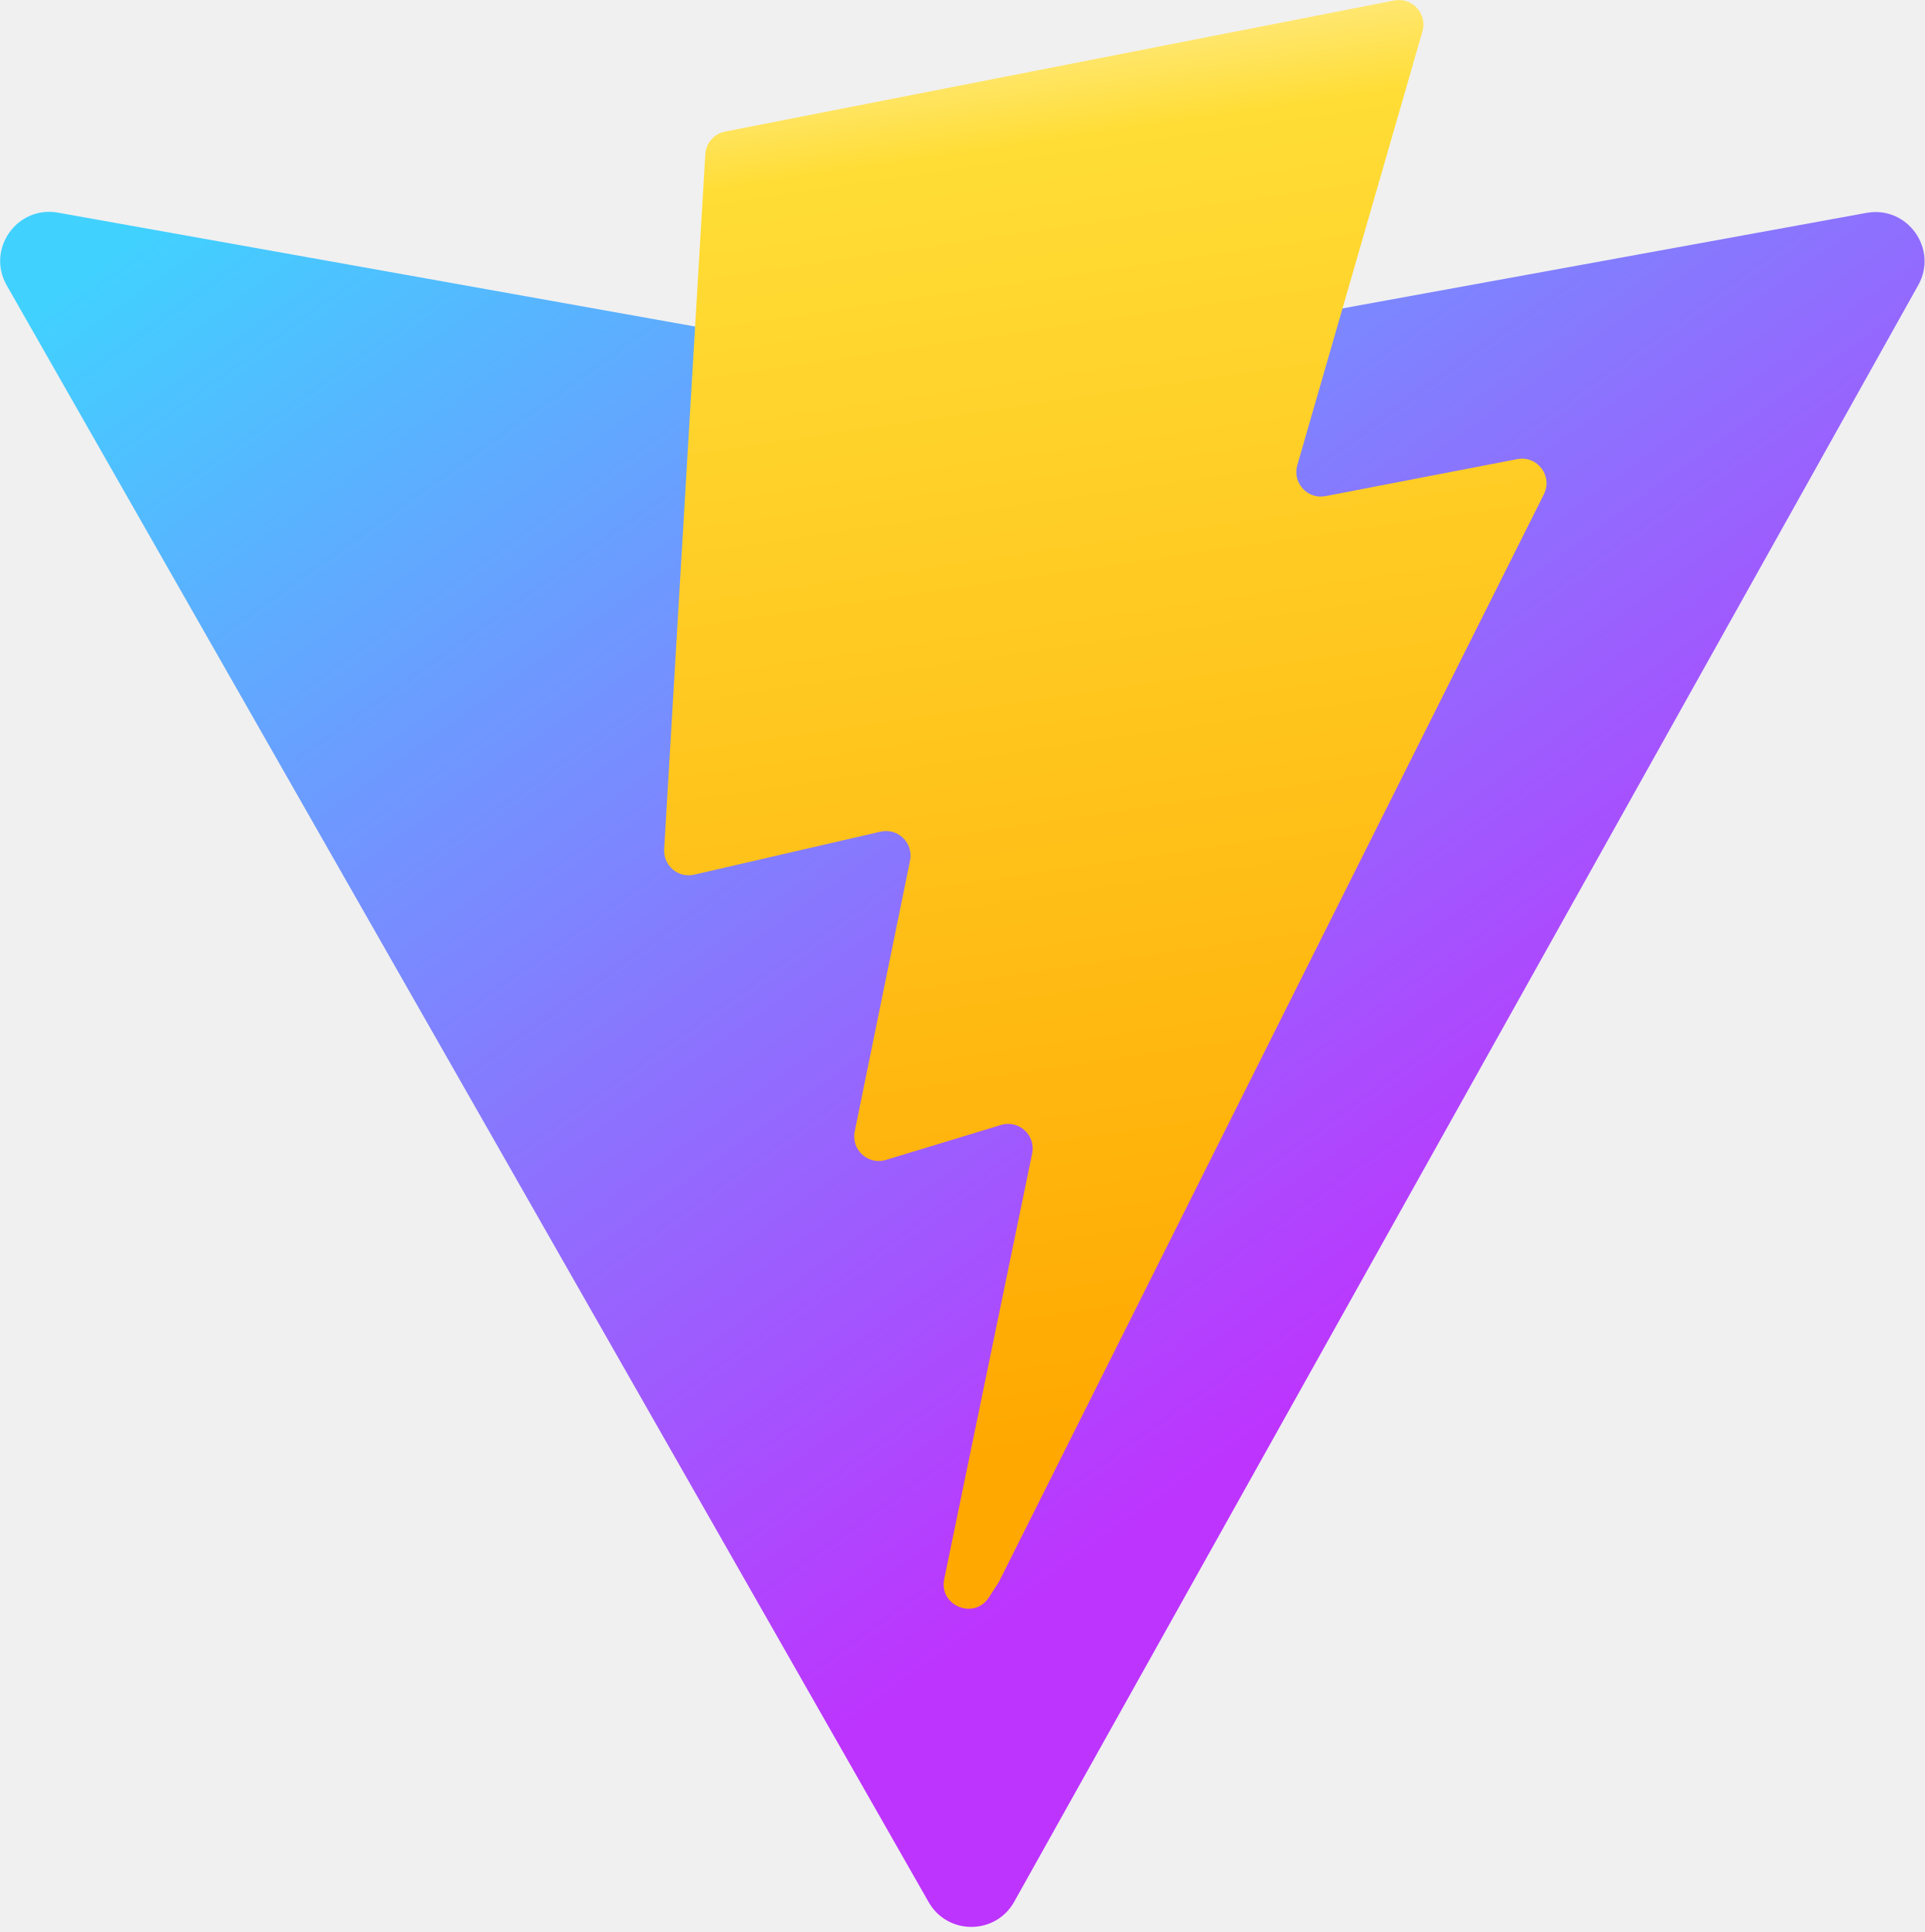
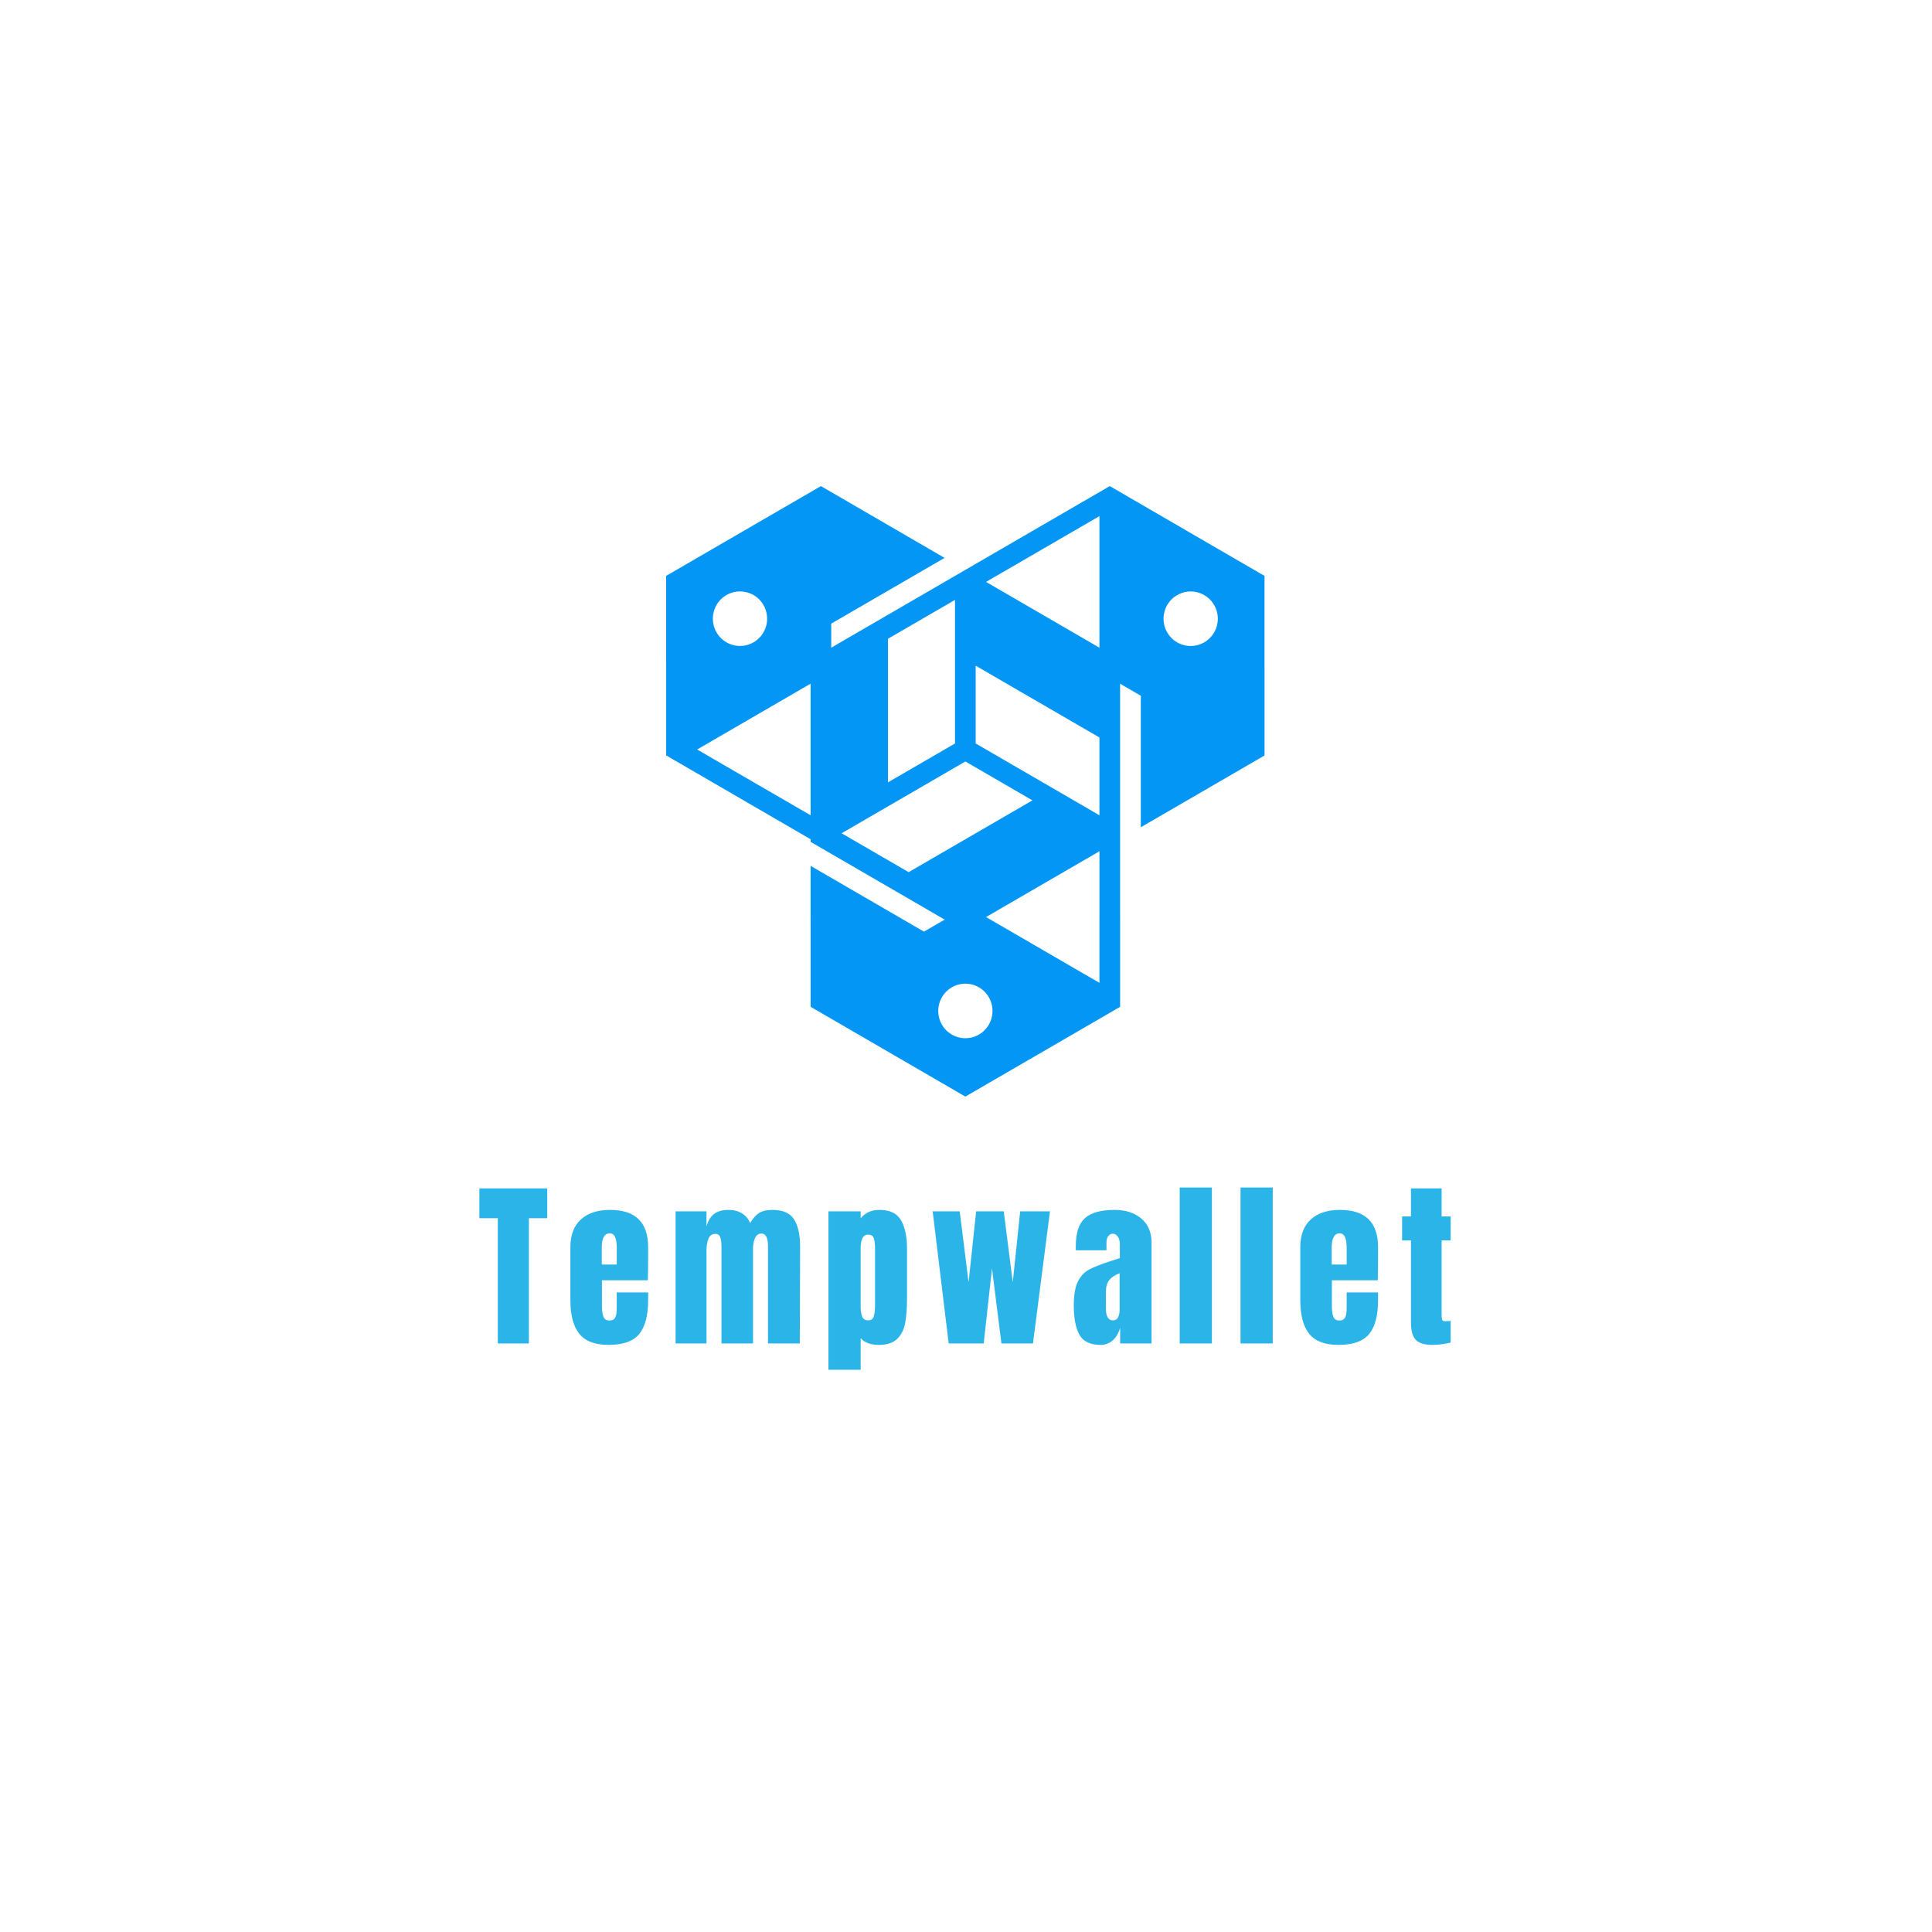
- <svg xmlns="http://www.w3.org/2000/svg" aria-hidden="true" role="img" class="iconify iconify--logos" width="31.88" height="32" preserveAspectRatio="xMidYMid meet" viewBox="0 0 256 257">
+ <svg xmlns="http://www.w3.org/2000/svg" width="500" zoomAndPan="magnify" viewBox="0 0 375 375" height="500" preserveAspectRatio="xMidYMid meet" version="1.0">
  <defs>
-     <linearGradient id="IconifyId1813088fe1fbc01fb466" x1="-.828%" x2="57.636%" y1="7.652%" y2="78.411%">
-       <stop offset="0%" stop-color="#41D1FF" />
-       <stop offset="100%" stop-color="#BD34FE" />
-     </linearGradient>
-     <linearGradient id="IconifyId1813088fe1fbc01fb467" x1="43.376%" x2="50.316%" y1="2.242%" y2="89.03%">
-       <stop offset="0%" stop-color="#FFEA83" />
-       <stop offset="8.333%" stop-color="#FFDD35" />
-       <stop offset="100%" stop-color="#FFA800" />
-     </linearGradient>
+     <g />
+     <clipPath id="25ca699c04">
+       <path d="M 129.273 94.352 L 245.504 94.352 L 245.504 212.852 L 129.273 212.852 Z M 129.273 94.352 " clip-rule="nonzero" />
+     </clipPath>
  </defs>
-   <path fill="url(#IconifyId1813088fe1fbc01fb466)" d="M255.153 37.938L134.897 252.976c-2.483 4.44-8.862 4.466-11.382.048L.875 37.958c-2.746-4.814 1.371-10.646 6.827-9.67l120.385 21.517a6.537 6.537 0 0 0 2.322-.004l117.867-21.483c5.438-.991 9.574 4.796 6.877 9.62Z" />
-   <path fill="url(#IconifyId1813088fe1fbc01fb467)" d="M185.432.063L96.44 17.501a3.268 3.268 0 0 0-2.634 3.014l-5.474 92.456a3.268 3.268 0 0 0 3.997 3.378l24.777-5.718c2.318-.535 4.413 1.507 3.936 3.838l-7.361 36.047c-.495 2.426 1.782 4.5 4.151 3.78l15.304-4.649c2.372-.72 4.652 1.36 4.15 3.788l-11.698 56.621c-.732 3.542 3.979 5.473 5.943 2.437l1.313-2.028l72.516-144.72c1.215-2.423-.88-5.186-3.54-4.672l-25.505 4.922c-2.396.462-4.435-1.77-3.759-4.114l16.646-57.705c.677-2.35-1.37-4.583-3.769-4.113Z" />
+   <rect x="-37.5" width="450" fill="#ffffff" y="-37.5" height="450" fill-opacity="1" />
+   <rect x="-37.5" width="450" fill="#ffffff" y="-37.5" height="450" fill-opacity="1" />
+   <g fill="#2ab4e8" fill-opacity="1">
+     <g transform="translate(92.7047, 260.7627)">
+       <g>
+         <path d="M 3.922 0 L 3.922 -24.312 L 0.344 -24.312 L 0.344 -30.094 L 13.516 -30.094 L 13.516 -24.312 L 9.953 -24.312 L 9.953 0 Z M 3.922 0 " />
+       </g>
+     </g>
+   </g>
+   <g fill="#2ab4e8" fill-opacity="1">
+     <g transform="translate(109.6961, 260.7627)">
+       <g>
+         <path d="M 8.406 0.281 C 5.77 0.281 3.879 -0.441 2.734 -1.891 C 1.586 -3.336 1.016 -5.5 1.016 -8.375 L 1.016 -18.672 C 1.016 -21.023 1.691 -22.82 3.047 -24.062 C 4.398 -25.301 6.289 -25.922 8.719 -25.922 C 13.645 -25.922 16.109 -23.504 16.109 -18.672 L 16.109 -16.812 C 16.109 -14.945 16.086 -13.43 16.047 -12.266 L 7.141 -12.266 L 7.141 -7.281 C 7.141 -6.395 7.234 -5.703 7.422 -5.203 C 7.609 -4.703 8.008 -4.453 8.625 -4.453 C 9.082 -4.453 9.41 -4.594 9.609 -4.875 C 9.805 -5.156 9.922 -5.473 9.953 -5.828 C 9.992 -6.191 10.016 -6.723 10.016 -7.422 L 10.016 -9.906 L 16.109 -9.906 L 16.109 -8.438 C 16.109 -5.445 15.531 -3.242 14.375 -1.828 C 13.219 -0.422 11.227 0.281 8.406 0.281 Z M 10.016 -15.312 L 10.016 -18.609 C 10.016 -20.453 9.562 -21.375 8.656 -21.375 C 7.625 -21.375 7.109 -20.453 7.109 -18.609 L 7.109 -15.312 Z M 10.016 -15.312 " />
+       </g>
+     </g>
+   </g>
+   <g fill="#2ab4e8" fill-opacity="1">
+     <g transform="translate(129.9105, 260.7627)">
+       <g>
+         <path d="M 1.219 -25.641 L 7.219 -25.641 L 7.219 -22.672 C 7.5 -23.766 7.977 -24.578 8.656 -25.109 C 9.332 -25.648 10.289 -25.922 11.531 -25.922 C 12.531 -25.922 13.395 -25.691 14.125 -25.234 C 14.863 -24.785 15.383 -24.16 15.688 -23.359 C 16.207 -24.254 16.781 -24.906 17.406 -25.312 C 18.039 -25.719 18.914 -25.922 20.031 -25.922 C 22.039 -25.922 23.438 -25.305 24.219 -24.078 C 25 -22.859 25.391 -21.078 25.391 -18.734 L 25.328 0 L 19.156 0 L 19.156 -18.844 C 19.156 -20.5 18.738 -21.328 17.906 -21.328 C 17.32 -21.328 16.898 -21.039 16.641 -20.469 C 16.379 -19.906 16.25 -19.223 16.25 -18.422 L 16.25 0 L 10.125 0 L 10.125 -18.844 C 10.125 -19.57 10.047 -20.156 9.891 -20.594 C 9.742 -21.039 9.426 -21.266 8.938 -21.266 C 8.301 -21.266 7.852 -20.953 7.594 -20.328 C 7.344 -19.711 7.219 -18.973 7.219 -18.109 L 7.219 0 L 1.219 0 Z M 1.219 -25.641 " />
+       </g>
+     </g>
+   </g>
+   <g fill="#2ab4e8" fill-opacity="1">
+     <g transform="translate(159.5837, 260.7627)">
+       <g>
+         <path d="M 1.219 -25.641 L 7.469 -25.641 L 7.469 -24.281 C 8.352 -25.375 9.578 -25.922 11.141 -25.922 C 13.129 -25.922 14.516 -25.254 15.297 -23.922 C 16.078 -22.586 16.469 -20.742 16.469 -18.391 L 16.469 -8.891 C 16.469 -6.891 16.348 -5.25 16.109 -3.969 C 15.879 -2.695 15.363 -1.672 14.562 -0.891 C 13.77 -0.109 12.57 0.281 10.969 0.281 C 9.426 0.281 8.258 -0.148 7.469 -1.016 L 7.469 5.109 L 1.219 5.109 Z M 8.938 -4.484 C 9.5 -4.484 9.859 -4.738 10.016 -5.25 C 10.18 -5.77 10.266 -6.52 10.266 -7.5 L 10.266 -18.391 C 10.266 -19.273 10.18 -19.953 10.016 -20.422 C 9.859 -20.891 9.484 -21.125 8.891 -21.125 C 7.941 -21.125 7.469 -20.238 7.469 -18.469 L 7.469 -7.219 C 7.469 -6.352 7.566 -5.68 7.766 -5.203 C 7.961 -4.723 8.352 -4.484 8.938 -4.484 Z M 8.938 -4.484 " />
+       </g>
+     </g>
+   </g>
+   <g fill="#2ab4e8" fill-opacity="1">
+     <g transform="translate(180.2185, 260.7627)">
+       <g>
+         <path d="M 3.922 0 L 0.812 -25.641 L 6.062 -25.641 L 7.781 -11.875 L 9.25 -25.641 L 14.609 -25.641 L 16.359 -11.875 L 17.797 -25.641 L 23.578 -25.641 L 20.281 0 L 14.156 0 L 12.328 -14.578 L 10.719 0 Z M 3.922 0 " />
+       </g>
+     </g>
+   </g>
+   <g fill="#2ab4e8" fill-opacity="1">
+     <g transform="translate(207.7198, 260.7627)">
+       <g>
+         <path d="M 5.891 0.281 C 3.898 0.281 2.535 -0.375 1.797 -1.688 C 1.066 -3.008 0.703 -4.898 0.703 -7.359 C 0.703 -9.367 0.961 -10.91 1.484 -11.984 C 2.016 -13.055 2.742 -13.844 3.672 -14.344 C 4.609 -14.844 6.035 -15.398 7.953 -16.016 L 9.641 -16.562 L 9.641 -19.203 C 9.641 -19.879 9.504 -20.395 9.234 -20.75 C 8.961 -21.113 8.641 -21.297 8.266 -21.297 C 7.941 -21.297 7.656 -21.145 7.406 -20.844 C 7.164 -20.539 7.047 -20.133 7.047 -19.625 L 7.047 -18.078 L 1.094 -18.078 L 1.094 -18.922 C 1.094 -21.441 1.68 -23.238 2.859 -24.312 C 4.035 -25.383 5.957 -25.922 8.625 -25.922 C 10.75 -25.922 12.473 -25.363 13.797 -24.25 C 15.129 -23.145 15.797 -21.578 15.797 -19.547 L 15.797 0 L 9.703 0 L 9.703 -3.047 C 9.398 -1.992 8.914 -1.176 8.25 -0.594 C 7.582 -0.008 6.797 0.281 5.891 0.281 Z M 8.297 -4.484 C 8.766 -4.484 9.098 -4.676 9.297 -5.062 C 9.492 -5.445 9.594 -5.922 9.594 -6.484 L 9.594 -13.625 C 8.688 -13.281 8.016 -12.836 7.578 -12.297 C 7.148 -11.754 6.938 -11.004 6.938 -10.047 L 6.938 -6.766 C 6.938 -5.242 7.391 -4.484 8.297 -4.484 Z M 8.297 -4.484 " />
+       </g>
+     </g>
+   </g>
+   <g fill="#2ab4e8" fill-opacity="1">
+     <g transform="translate(227.759, 260.7627)">
+       <g>
+         <path d="M 1.219 0 L 1.219 -30.266 L 7.469 -30.266 L 7.469 0 Z M 1.219 0 " />
+       </g>
+     </g>
+   </g>
+   <g fill="#2ab4e8" fill-opacity="1">
+     <g transform="translate(239.5655, 260.7627)">
+       <g>
+         <path d="M 1.219 0 L 1.219 -30.266 L 7.469 -30.266 L 7.469 0 Z M 1.219 0 " />
+       </g>
+     </g>
+   </g>
+   <g fill="#2ab4e8" fill-opacity="1">
+     <g transform="translate(251.3721, 260.7627)">
+       <g>
+         <path d="M 8.406 0.281 C 5.77 0.281 3.879 -0.441 2.734 -1.891 C 1.586 -3.336 1.016 -5.5 1.016 -8.375 L 1.016 -18.672 C 1.016 -21.023 1.691 -22.82 3.047 -24.062 C 4.398 -25.301 6.289 -25.922 8.719 -25.922 C 13.645 -25.922 16.109 -23.504 16.109 -18.672 L 16.109 -16.812 C 16.109 -14.945 16.086 -13.43 16.047 -12.266 L 7.141 -12.266 L 7.141 -7.281 C 7.141 -6.395 7.234 -5.703 7.422 -5.203 C 7.609 -4.703 8.008 -4.453 8.625 -4.453 C 9.082 -4.453 9.41 -4.594 9.609 -4.875 C 9.805 -5.156 9.922 -5.473 9.953 -5.828 C 9.992 -6.191 10.016 -6.723 10.016 -7.422 L 10.016 -9.906 L 16.109 -9.906 L 16.109 -8.438 C 16.109 -5.445 15.531 -3.242 14.375 -1.828 C 13.219 -0.422 11.227 0.281 8.406 0.281 Z M 10.016 -15.312 L 10.016 -18.609 C 10.016 -20.453 9.562 -21.375 8.656 -21.375 C 7.625 -21.375 7.109 -20.453 7.109 -18.609 L 7.109 -15.312 Z M 10.016 -15.312 " />
+       </g>
+     </g>
+   </g>
+   <g fill="#2ab4e8" fill-opacity="1">
+     <g transform="translate(271.5865, 260.7627)">
+       <g>
+         <path d="M 6.516 0.281 C 4.898 0.281 3.789 -0.055 3.188 -0.734 C 2.582 -1.41 2.281 -2.5 2.281 -4 L 2.281 -20 L 0.562 -20 L 0.562 -24.656 L 2.281 -24.656 L 2.281 -30.094 L 8.234 -30.094 L 8.234 -24.656 L 9.984 -24.656 L 9.984 -20 L 8.234 -20 L 8.234 -5.609 C 8.234 -5.16 8.266 -4.832 8.328 -4.625 C 8.398 -4.414 8.586 -4.312 8.891 -4.312 C 9.129 -4.312 9.352 -4.32 9.562 -4.344 C 9.77 -4.363 9.91 -4.375 9.984 -4.375 L 9.984 -0.172 C 9.629 -0.078 9.117 0.02 8.453 0.125 C 7.797 0.227 7.148 0.281 6.516 0.281 Z M 6.516 0.281 " />
+       </g>
+     </g>
+   </g>
+   <g clip-path="url(#25ca699c04)">
+     <path fill="#0496f5" d="M 184.746 191.641 C 187.262 190.18 190.484 191.047 191.941 193.578 C 193.395 196.109 192.531 199.348 190.012 200.809 C 187.492 202.27 184.27 201.402 182.816 198.871 C 181.363 196.34 182.227 193.102 184.746 191.641 M 226.551 122.742 C 225.094 120.211 225.957 116.973 228.477 115.512 C 230.996 114.051 234.219 114.918 235.676 117.449 C 237.129 119.98 236.266 123.219 233.746 124.68 C 231.227 126.141 228.004 125.277 226.551 122.742 Z M 157.336 132.703 L 157.336 158.246 L 146.324 151.859 L 146.32 151.859 L 135.316 145.477 Z M 191.391 112.949 L 202.395 106.562 L 213.402 100.18 L 213.402 125.719 Z M 191.391 178 L 213.406 165.227 L 213.406 177.992 L 213.402 177.992 L 213.402 190.77 Z M 174.363 155.352 L 187.379 147.801 L 200.391 155.352 L 176.367 169.285 L 163.355 161.738 Z M 189.379 144.309 L 189.379 129.211 L 213.402 143.145 L 213.402 158.246 L 202.391 151.855 Z M 172.352 123.988 L 185.367 116.441 L 185.367 144.305 L 172.352 151.852 Z M 148.195 117.441 C 149.648 119.973 148.785 123.211 146.266 124.672 C 143.746 126.133 140.523 125.266 139.07 122.734 C 137.613 120.203 138.48 116.965 140.996 115.504 C 143.516 114.043 146.738 114.91 148.195 117.441 Z M 161.34 121.051 L 183.344 108.285 L 174.359 103.074 L 174.355 103.066 L 160.34 94.934 L 159.336 94.352 L 158.336 94.934 L 144.32 103.062 L 130.301 111.195 L 129.301 111.773 L 129.301 129.203 L 129.305 129.211 L 129.305 146.629 L 130.301 147.207 L 144.32 155.34 L 144.324 155.348 L 157.336 162.895 L 157.336 163.402 L 183.359 178.496 L 179.34 180.828 L 157.336 168.062 L 157.336 177.992 L 157.34 177.996 L 157.34 195.418 L 158.336 195.996 L 172.352 204.129 L 172.355 204.133 L 186.375 212.266 L 187.379 212.848 L 188.379 212.266 L 202.395 204.137 L 216.414 196.004 L 217.414 195.426 L 217.414 177.996 L 217.41 177.988 L 217.41 132.711 L 221.43 135.043 L 221.43 160.57 L 230.43 155.352 L 244.445 147.219 L 245.445 146.637 L 245.445 129.211 L 245.441 129.203 L 245.441 111.781 L 244.445 111.203 L 230.43 103.074 L 230.426 103.066 L 216.41 94.934 L 215.402 94.352 L 214.402 94.934 L 200.387 103.062 L 187.367 110.617 L 161.34 125.715 Z M 161.34 121.051 " fill-opacity="1" fill-rule="evenodd" />
+   </g>
</svg>
